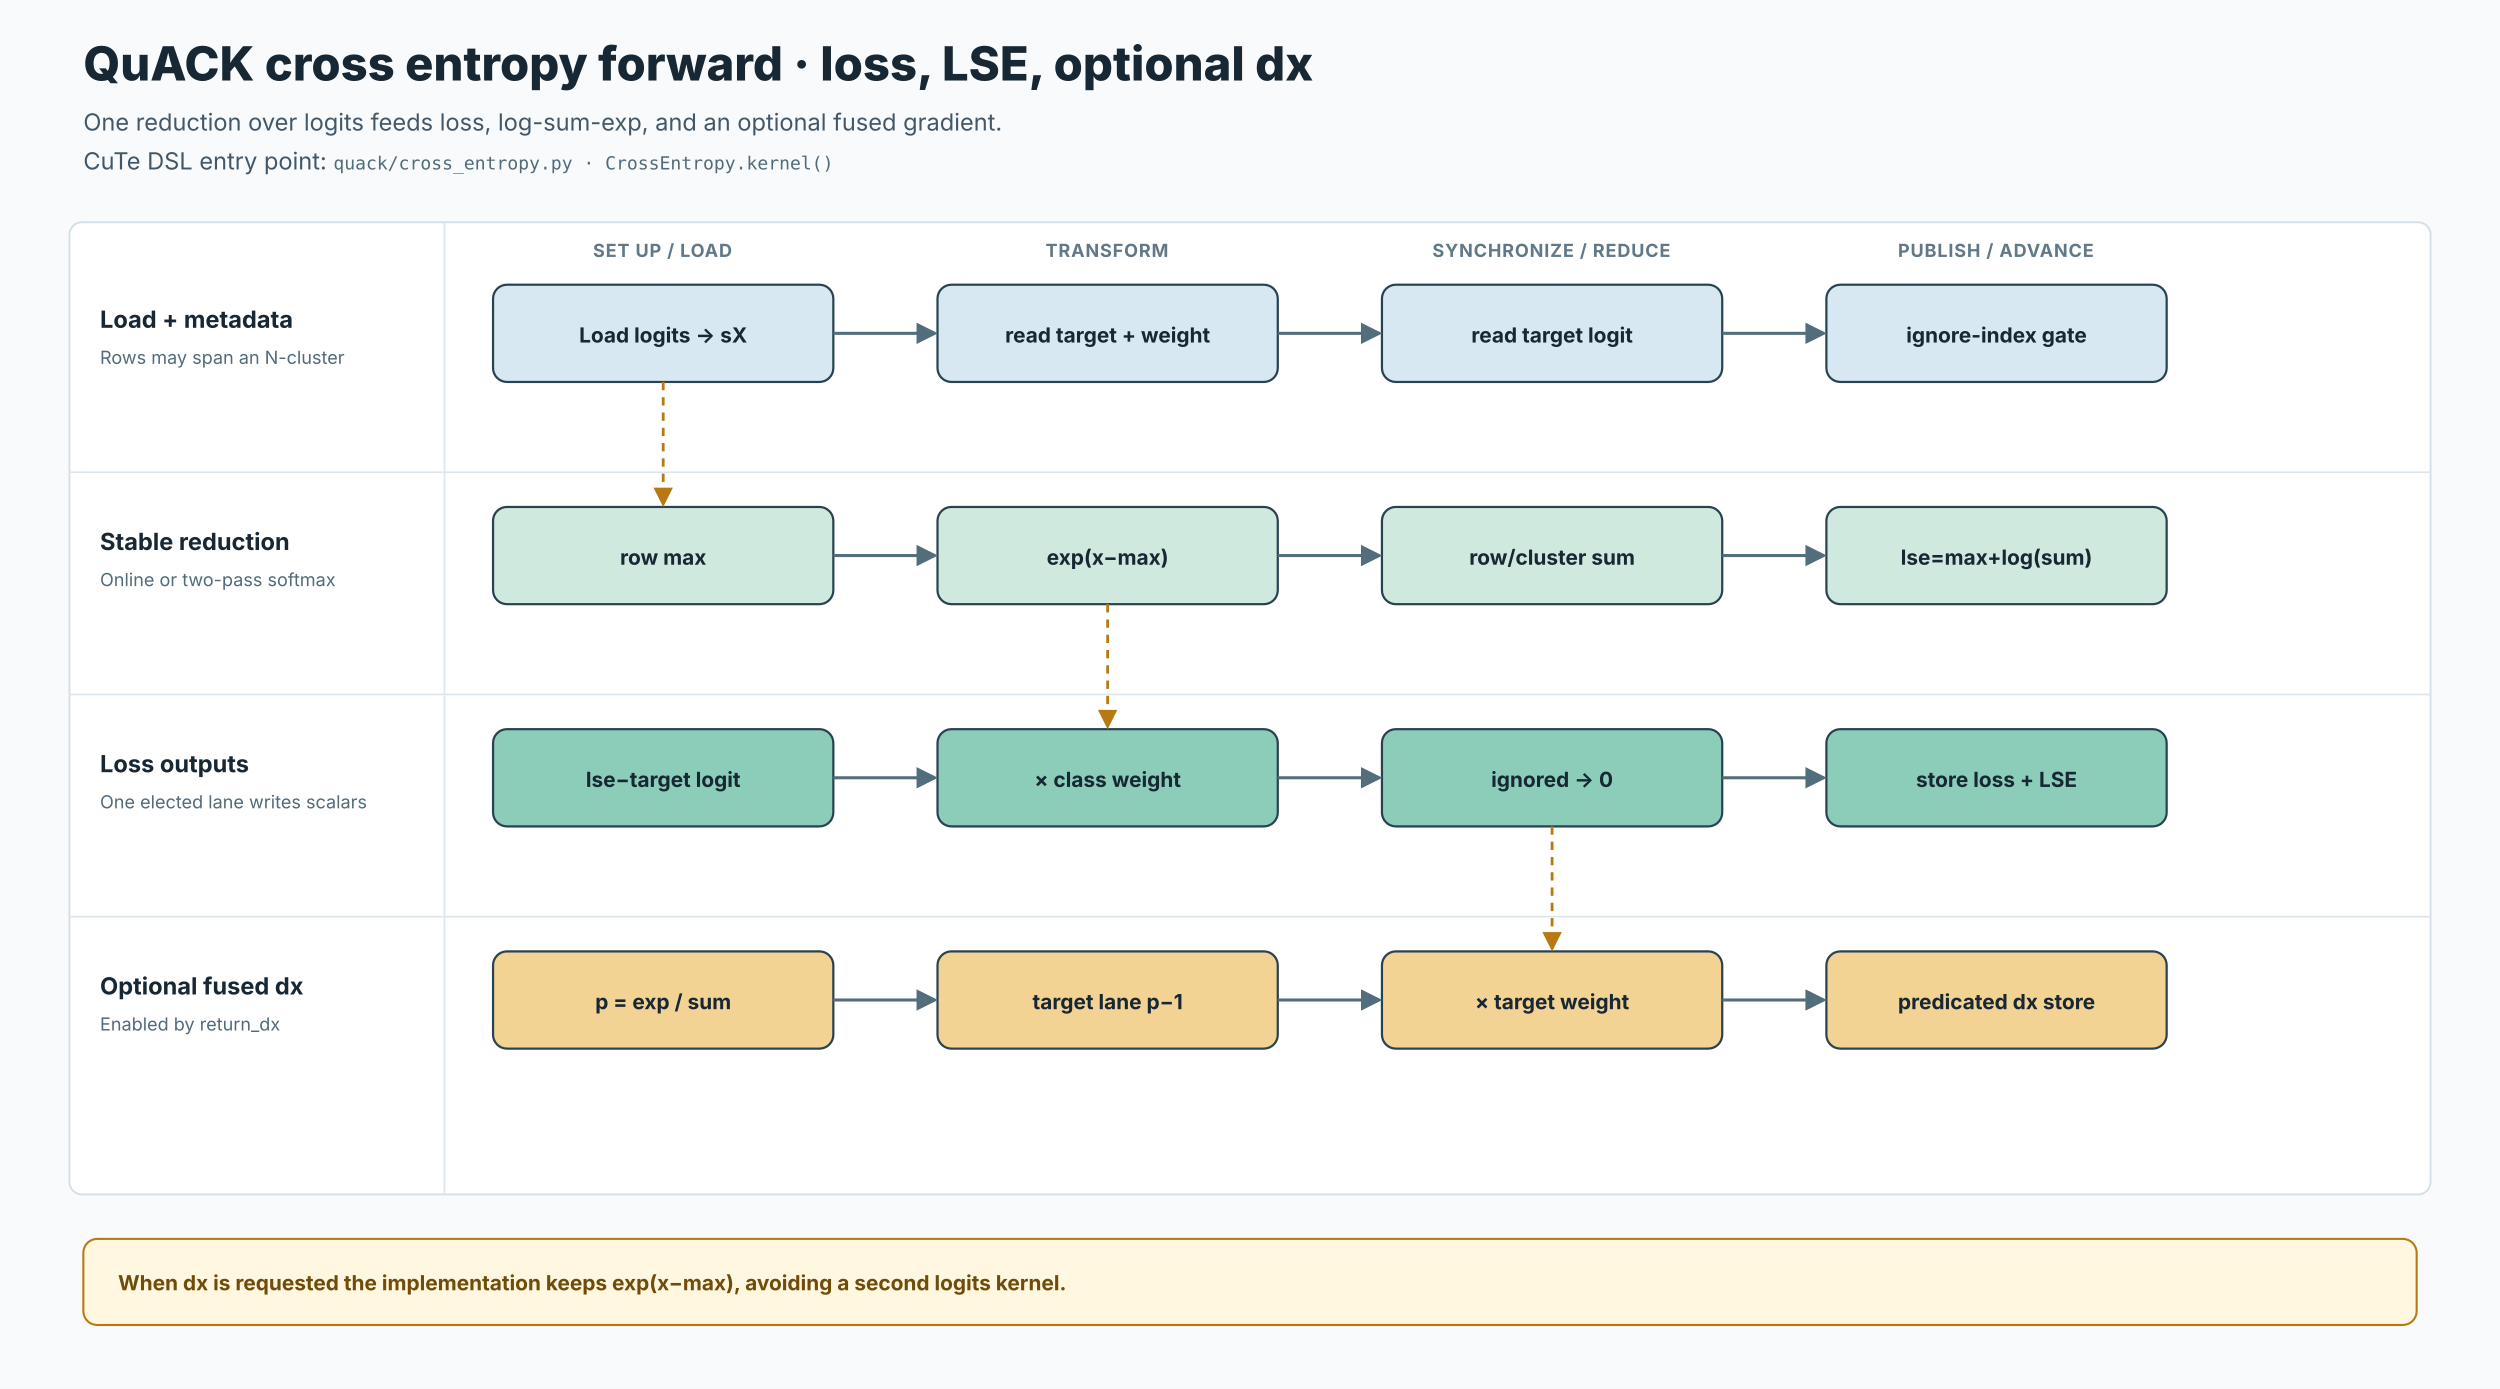
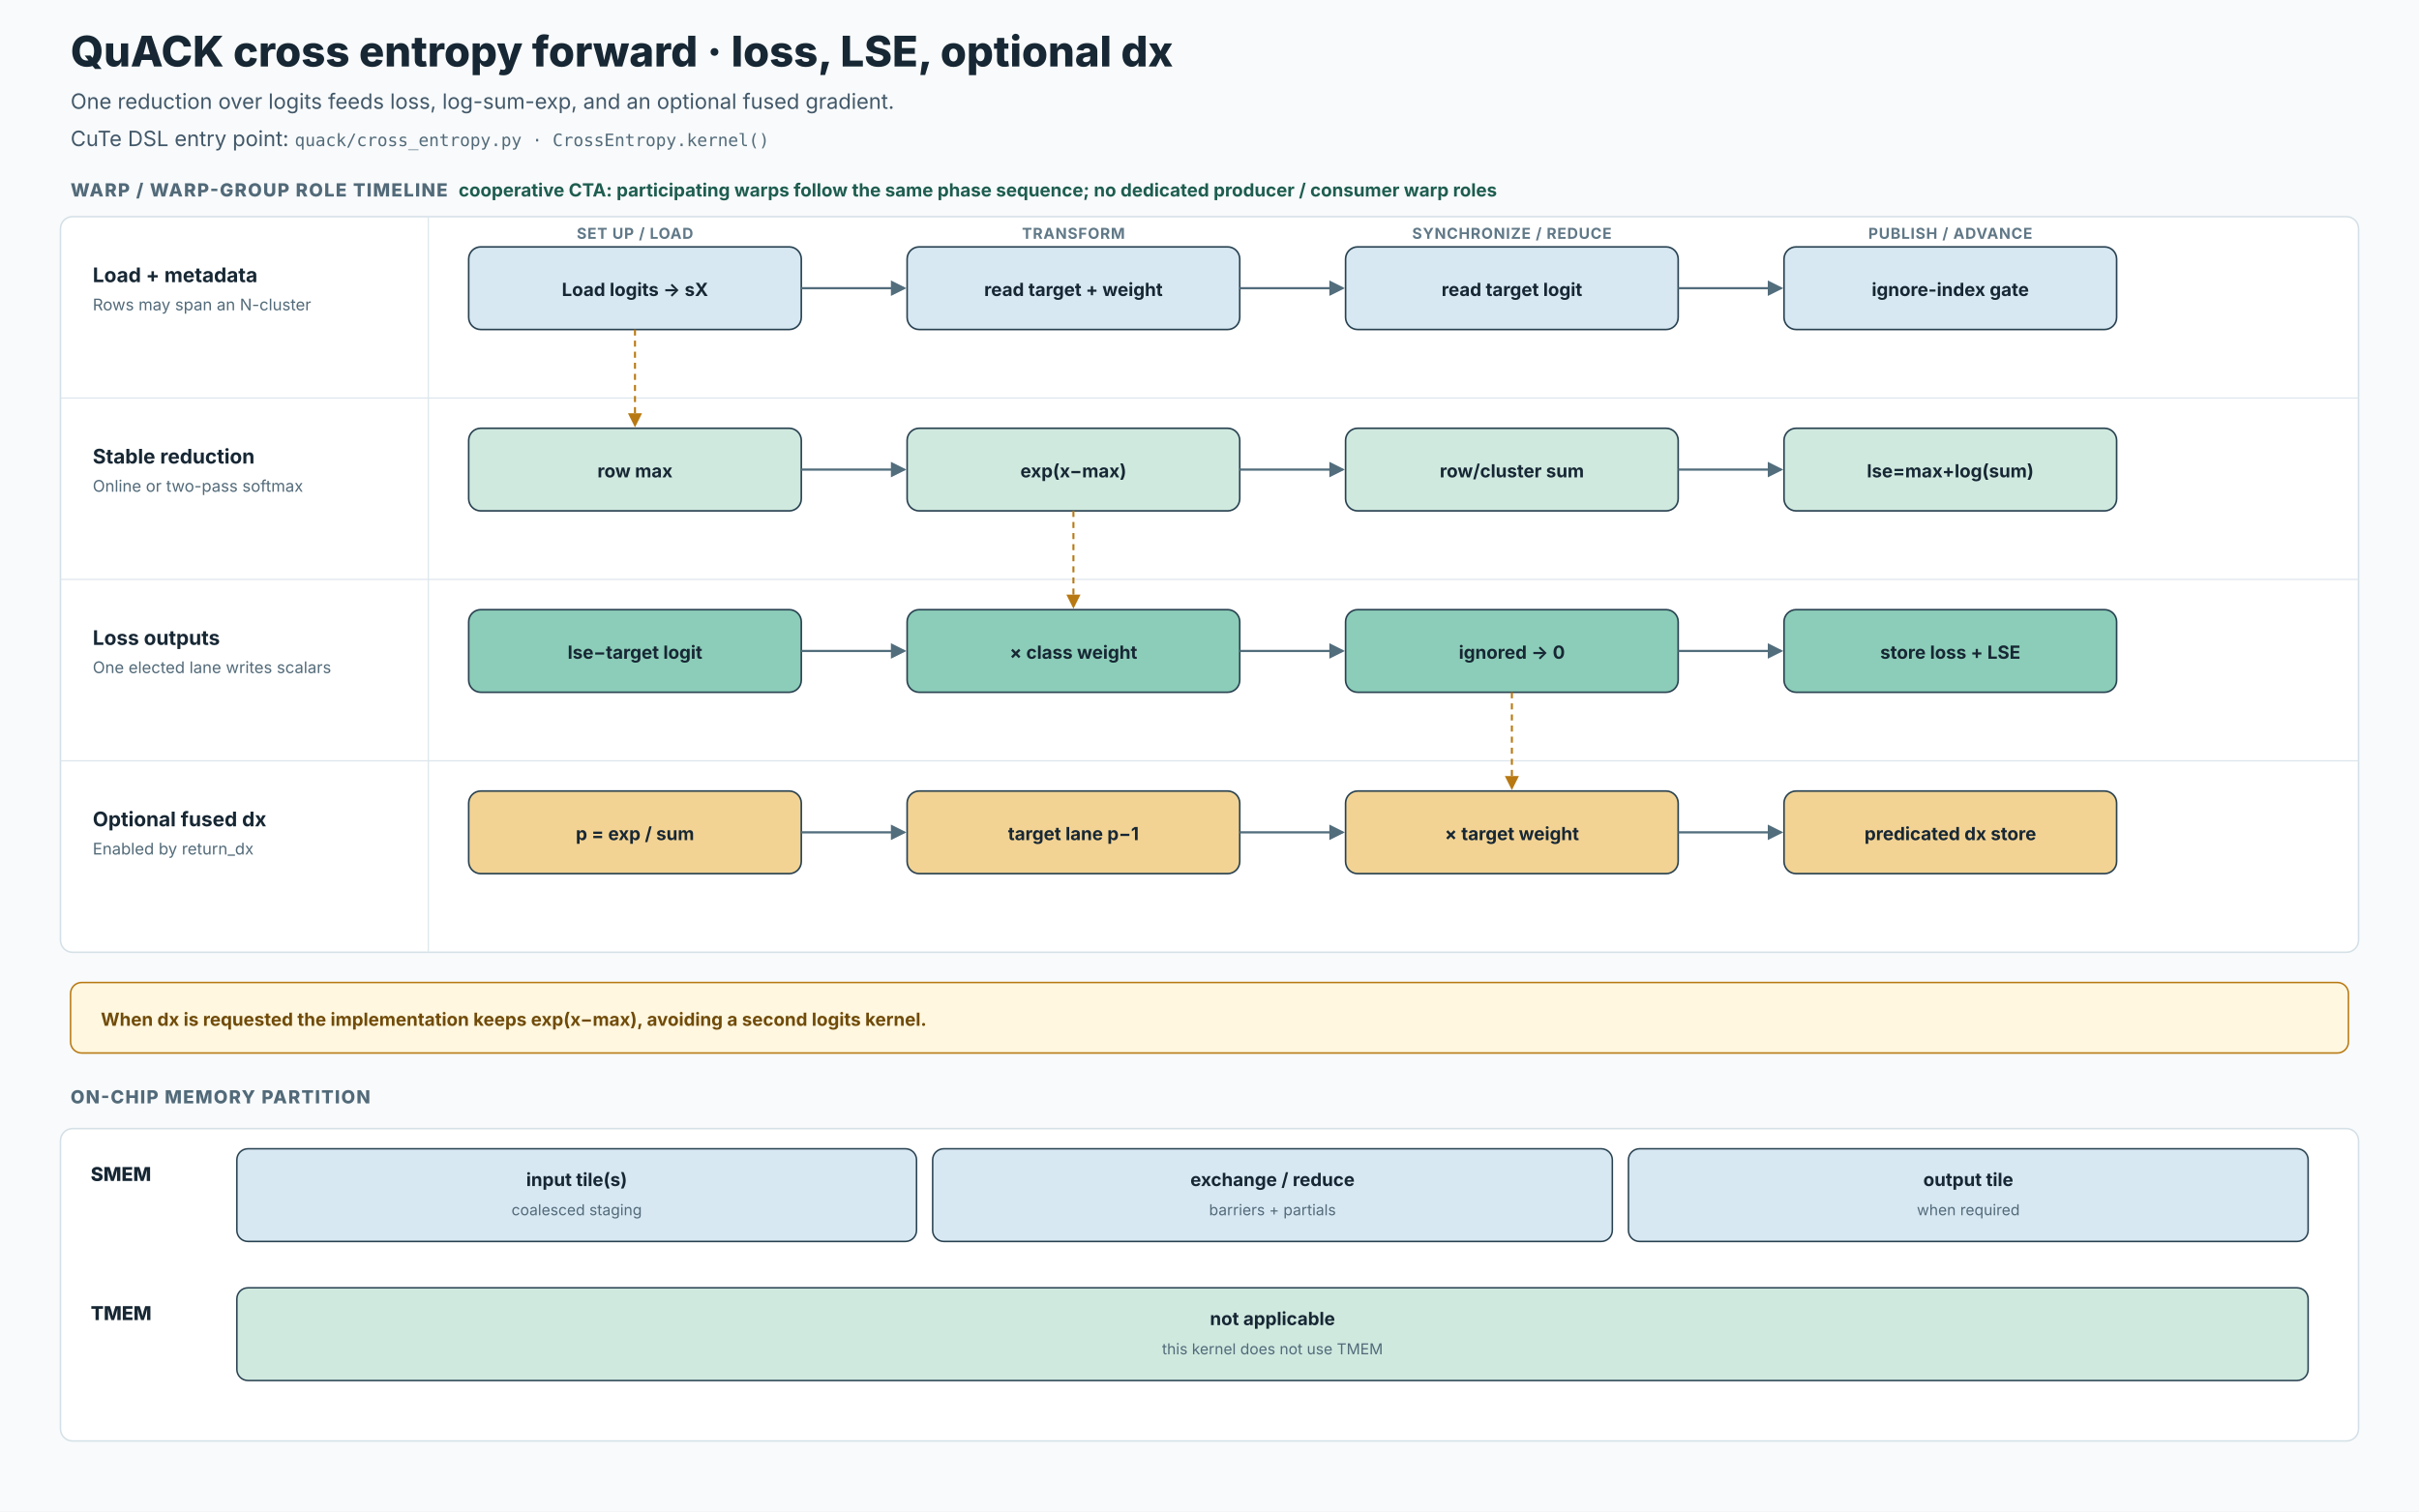
- <svg xmlns="http://www.w3.org/2000/svg" width="1800" height="1000" viewBox="0 0 1800 1000" role="img" aria-labelledby="title desc">
+ <svg xmlns="http://www.w3.org/2000/svg" width="2400" height="1500" viewBox="0 0 2400 1500" role="img" aria-labelledby="title desc">
  <defs>
    <style>
      text { font-family: Inter, ui-sans-serif, system-ui, -apple-system, BlinkMacSystemFont, "Segoe UI", sans-serif; fill: #172734; }
-       .title { font-size: 34px; font-weight: 760; } .subtitle { font-size: 17px; fill: #425869; }
-       .lane { font-size: 17px; font-weight: 730; } .lane-note { font-size: 13px; fill: #526a79; }
-       .phase { font-size: 13px; font-weight: 700; fill: #607887; text-anchor: middle; letter-spacing: .6px; }
-       .box { font-size: 15px; font-weight: 700; text-anchor: middle; dominant-baseline: middle; }
-       .mini { font-size: 12px; font-weight: 650; fill: #425869; text-anchor: middle; dominant-baseline: middle; }
+       .title { font-size: 42px; font-weight: 760; } .subtitle { font-size: 21px; fill: #425869; }
+       .panel-title { font-size: 18px; font-weight: 780; fill: #526a79; letter-spacing: 1.2px; }
+       .lane { font-size: 20px; font-weight: 730; } .lane-note { font-size: 16px; fill: #526a79; }
+       .phase { font-size: 15px; font-weight: 700; fill: #607887; text-anchor: middle; letter-spacing: .7px; }
+       .box { font-size: 18px; font-weight: 700; text-anchor: middle; dominant-baseline: middle; }
+       .mini { font-size: 15px; font-weight: 650; fill: #425869; text-anchor: middle; dominant-baseline: middle; }
      .node { stroke: #294251; stroke-width: 1.6; } .grid { stroke: #dce6ec; stroke-width: 1.2; }
      .arrow { fill: none; stroke: #526d7c; stroke-width: 2.2; marker-end: url(#arrow); }
      .dep { fill: none; stroke: #b87912; stroke-width: 2; stroke-dasharray: 6 5; marker-end: url(#gold); }
-       .note { font-size: 15px; font-weight: 650; fill: #704b09; } .source { font-family: ui-monospace, SFMono-Regular, Menlo, Consolas, monospace; font-size: 13px; fill: #526a79; }
+       .note { font-size: 18px; font-weight: 650; fill: #704b09; } .source { font-family: ui-monospace, SFMono-Regular, Menlo, Consolas, monospace; font-size: 17px; fill: #526a79; }
+       .role-summary { font-size: 18px; font-weight: 680; fill: #1e5d50; }
+       .memory-label { font-size: 19px; font-weight: 760; } .mem-node { stroke: #294251; stroke-width: 1.5; }
+       .mem-name { font-size: 18px; font-weight: 740; text-anchor: middle; } .mem-note { font-size: 15px; fill: #526a79; text-anchor: middle; }
    </style>
    <marker id="arrow" viewBox="0 0 10 10" refX="8.5" refY="5" markerWidth="7" markerHeight="7" orient="auto">
      <path d="M0 0L10 5L0 10Z" fill="#526d7c" />
    </marker>
    <marker id="gold" viewBox="0 0 10 10" refX="8.5" refY="5" markerWidth="7" markerHeight="7" orient="auto">
      <path d="M0 0L10 5L0 10Z" fill="#b87912" />
    </marker>
  </defs>
-   <rect width="1800" height="1000" fill="#f8fafb" />
-   <text class="title" x="60" y="58">QuACK cross entropy forward · loss, LSE, optional dx</text>
-   <text class="subtitle" x="60" y="94">One reduction over logits feeds loss, log-sum-exp, and an optional fused gradient.</text>
-   <text class="subtitle" x="60" y="122">CuTe DSL entry point: <tspan class="source">quack/cross_entropy.py · CrossEntropy.kernel()</tspan>
+   <rect width="2400" height="1500" fill="#f8fafb" />
+   <text class="title" x="70" y="66">QuACK cross entropy forward · loss, LSE, optional dx</text>
+   <text class="subtitle" x="70" y="108">One reduction over logits feeds loss, log-sum-exp, and an optional fused gradient.</text>
+   <text class="subtitle" x="70" y="145">CuTe DSL entry point: <tspan class="source">quack/cross_entropy.py · CrossEntropy.kernel()</tspan>
  </text>
-   <rect x="50" y="160" width="1700" height="700" rx="9" fill="#fff" stroke="#d4e0e7" stroke-width="1.4" />
-   <line class="grid" x1="320" y1="160" x2="320" y2="860" />
-   <line class="grid" x1="50" y1="340" x2="1750" y2="340" />
-   <line class="grid" x1="50" y1="500" x2="1750" y2="500" />
-   <line class="grid" x1="50" y1="660" x2="1750" y2="660" />
-   <text class="phase" x="477" y="185">SET UP / LOAD</text>
-   <text class="phase" x="797" y="185">TRANSFORM</text>
-   <text class="phase" x="1117" y="185">SYNCHRONIZE / REDUCE</text>
-   <text class="phase" x="1437" y="185">PUBLISH / ADVANCE</text>
-   <text class="lane" x="72" y="236">Load + metadata</text>
-   <text class="lane-note" x="72" y="262">Rows may span an N-cluster</text>
-   <rect class="node" x="355" y="205" width="245" height="70" rx="10" fill="#d7e8f2" />
-   <text class="box" x="477.5" y="241">Load logits → sX</text>
-   <rect class="node" x="675" y="205" width="245" height="70" rx="10" fill="#d7e8f2" />
-   <text class="box" x="797.5" y="241">read target + weight</text>
-   <path class="arrow" d="M600 240 H673" />
-   <rect class="node" x="995" y="205" width="245" height="70" rx="10" fill="#d7e8f2" />
-   <text class="box" x="1117.5" y="241">read target logit</text>
-   <path class="arrow" d="M920 240 H993" />
-   <rect class="node" x="1315" y="205" width="245" height="70" rx="10" fill="#d7e8f2" />
-   <text class="box" x="1437.5" y="241">ignore-index gate</text>
-   <path class="arrow" d="M1240 240 H1313" />
-   <text class="lane" x="72" y="396">Stable reduction</text>
-   <text class="lane-note" x="72" y="422">Online or two-pass softmax</text>
-   <rect class="node" x="355" y="365" width="245" height="70" rx="10" fill="#cfe9df" />
-   <text class="box" x="477.5" y="401">row max</text>
-   <rect class="node" x="675" y="365" width="245" height="70" rx="10" fill="#cfe9df" />
-   <text class="box" x="797.5" y="401">exp(x−max)</text>
-   <path class="arrow" d="M600 400 H673" />
-   <rect class="node" x="995" y="365" width="245" height="70" rx="10" fill="#cfe9df" />
-   <text class="box" x="1117.5" y="401">row/cluster sum</text>
-   <path class="arrow" d="M920 400 H993" />
-   <rect class="node" x="1315" y="365" width="245" height="70" rx="10" fill="#cfe9df" />
-   <text class="box" x="1437.5" y="401">lse=max+log(sum)</text>
-   <path class="arrow" d="M1240 400 H1313" />
-   <text class="lane" x="72" y="556">Loss outputs</text>
-   <text class="lane-note" x="72" y="582">One elected lane writes scalars</text>
-   <rect class="node" x="355" y="525" width="245" height="70" rx="10" fill="#8bcdb8" />
-   <text class="box" x="477.5" y="561">lse−target logit</text>
-   <rect class="node" x="675" y="525" width="245" height="70" rx="10" fill="#8bcdb8" />
-   <text class="box" x="797.5" y="561">× class weight</text>
-   <path class="arrow" d="M600 560 H673" />
-   <rect class="node" x="995" y="525" width="245" height="70" rx="10" fill="#8bcdb8" />
-   <text class="box" x="1117.5" y="561">ignored → 0</text>
-   <path class="arrow" d="M920 560 H993" />
-   <rect class="node" x="1315" y="525" width="245" height="70" rx="10" fill="#8bcdb8" />
-   <text class="box" x="1437.5" y="561">store loss + LSE</text>
-   <path class="arrow" d="M1240 560 H1313" />
-   <text class="lane" x="72" y="716">Optional fused dx</text>
-   <text class="lane-note" x="72" y="742">Enabled by return_dx</text>
-   <rect class="node" x="355" y="685" width="245" height="70" rx="10" fill="#f2d394" />
-   <text class="box" x="477.5" y="721">p = exp / sum</text>
-   <rect class="node" x="675" y="685" width="245" height="70" rx="10" fill="#f2d394" />
-   <text class="box" x="797.5" y="721">target lane p−1</text>
-   <path class="arrow" d="M600 720 H673" />
-   <rect class="node" x="995" y="685" width="245" height="70" rx="10" fill="#f2d394" />
-   <text class="box" x="1117.5" y="721">× target weight</text>
-   <path class="arrow" d="M920 720 H993" />
-   <rect class="node" x="1315" y="685" width="245" height="70" rx="10" fill="#f2d394" />
-   <text class="box" x="1437.5" y="721">predicated dx store</text>
-   <path class="arrow" d="M1240 720 H1313" />
-   <path class="dep" d="M477.5 275 V363" />
-   <path class="dep" d="M797.5 435 V523" />
-   <path class="dep" d="M1117.5 595 V683" />
-   <rect x="60" y="892" width="1680" height="62" rx="10" fill="#fff7df" stroke="#b87912" stroke-width="1.5" />
-   <text class="note" x="85" y="929">When dx is requested the implementation keeps exp(x−max), avoiding a second logits kernel.</text>
+   <text class="panel-title" x="70" y="195">WARP / WARP-GROUP ROLE TIMELINE</text>
+   <text class="role-summary" x="455" y="195">cooperative CTA: participating warps follow the same phase sequence; no dedicated producer / consumer warp roles</text>
+   <rect x="60" y="215" width="2280" height="730" rx="12" fill="#fff" stroke="#d4e0e7" stroke-width="1.5" />
+   <line class="grid" x1="425" y1="215" x2="425" y2="945" />
+   <line class="grid" x1="60" y1="395" x2="2340" y2="395" />
+   <line class="grid" x1="60" y1="575" x2="2340" y2="575" />
+   <line class="grid" x1="60" y1="755" x2="2340" y2="755" />
+   <text class="phase" x="630" y="237">SET UP / LOAD</text>
+   <text class="phase" x="1065" y="237">TRANSFORM</text>
+   <text class="phase" x="1500" y="237">SYNCHRONIZE / REDUCE</text>
+   <text class="phase" x="1935" y="237">PUBLISH / ADVANCE</text>
+   <text class="lane" x="92" y="280">Load + metadata</text>
+   <text class="lane-note" x="92" y="308">Rows may span an N-cluster</text>
+   <rect class="node" x="465" y="245" width="330" height="82" rx="12" fill="#d7e8f2" />
+   <text class="box" x="630" y="287">Load logits → sX</text>
+   <rect class="node" x="900" y="245" width="330" height="82" rx="12" fill="#d7e8f2" />
+   <text class="box" x="1065" y="287">read target + weight</text>
+   <path class="arrow" d="M795 286 H897" />
+   <rect class="node" x="1335" y="245" width="330" height="82" rx="12" fill="#d7e8f2" />
+   <text class="box" x="1500" y="287">read target logit</text>
+   <path class="arrow" d="M1230 286 H1332" />
+   <rect class="node" x="1770" y="245" width="330" height="82" rx="12" fill="#d7e8f2" />
+   <text class="box" x="1935" y="287">ignore-index gate</text>
+   <path class="arrow" d="M1665 286 H1767" />
+   <text class="lane" x="92" y="460">Stable reduction</text>
+   <text class="lane-note" x="92" y="488">Online or two-pass softmax</text>
+   <rect class="node" x="465" y="425" width="330" height="82" rx="12" fill="#cfe9df" />
+   <text class="box" x="630" y="467">row max</text>
+   <rect class="node" x="900" y="425" width="330" height="82" rx="12" fill="#cfe9df" />
+   <text class="box" x="1065" y="467">exp(x−max)</text>
+   <path class="arrow" d="M795 466 H897" />
+   <rect class="node" x="1335" y="425" width="330" height="82" rx="12" fill="#cfe9df" />
+   <text class="box" x="1500" y="467">row/cluster sum</text>
+   <path class="arrow" d="M1230 466 H1332" />
+   <rect class="node" x="1770" y="425" width="330" height="82" rx="12" fill="#cfe9df" />
+   <text class="box" x="1935" y="467">lse=max+log(sum)</text>
+   <path class="arrow" d="M1665 466 H1767" />
+   <text class="lane" x="92" y="640">Loss outputs</text>
+   <text class="lane-note" x="92" y="668">One elected lane writes scalars</text>
+   <rect class="node" x="465" y="605" width="330" height="82" rx="12" fill="#8bcdb8" />
+   <text class="box" x="630" y="647">lse−target logit</text>
+   <rect class="node" x="900" y="605" width="330" height="82" rx="12" fill="#8bcdb8" />
+   <text class="box" x="1065" y="647">× class weight</text>
+   <path class="arrow" d="M795 646 H897" />
+   <rect class="node" x="1335" y="605" width="330" height="82" rx="12" fill="#8bcdb8" />
+   <text class="box" x="1500" y="647">ignored → 0</text>
+   <path class="arrow" d="M1230 646 H1332" />
+   <rect class="node" x="1770" y="605" width="330" height="82" rx="12" fill="#8bcdb8" />
+   <text class="box" x="1935" y="647">store loss + LSE</text>
+   <path class="arrow" d="M1665 646 H1767" />
+   <text class="lane" x="92" y="820">Optional fused dx</text>
+   <text class="lane-note" x="92" y="848">Enabled by return_dx</text>
+   <rect class="node" x="465" y="785" width="330" height="82" rx="12" fill="#f2d394" />
+   <text class="box" x="630" y="827">p = exp / sum</text>
+   <rect class="node" x="900" y="785" width="330" height="82" rx="12" fill="#f2d394" />
+   <text class="box" x="1065" y="827">target lane p−1</text>
+   <path class="arrow" d="M795 826 H897" />
+   <rect class="node" x="1335" y="785" width="330" height="82" rx="12" fill="#f2d394" />
+   <text class="box" x="1500" y="827">× target weight</text>
+   <path class="arrow" d="M1230 826 H1332" />
+   <rect class="node" x="1770" y="785" width="330" height="82" rx="12" fill="#f2d394" />
+   <text class="box" x="1935" y="827">predicated dx store</text>
+   <path class="arrow" d="M1665 826 H1767" />
+   <path class="dep" d="M630 327 V422" />
+   <path class="dep" d="M1065 507 V602" />
+   <path class="dep" d="M1500 687 V782" />
+   <rect x="70" y="975" width="2260" height="70" rx="11" fill="#fff7df" stroke="#b87912" stroke-width="1.5" />
+   <text class="note" x="100" y="1018">When dx is requested the implementation keeps exp(x−max), avoiding a second logits kernel.</text>
+   <text class="panel-title" x="70" y="1095">ON-CHIP MEMORY PARTITION</text>
+   <rect x="60" y="1120" width="2280" height="310" rx="12" fill="#fff" stroke="#d4e0e7" stroke-width="1.5" />
+   <text class="memory-label" x="90" y="1172">SMEM</text>
+   <rect class="mem-node" x="235.0" y="1140" width="674.333" height="92" rx="11" fill="#d7e8f2" />
+   <text class="mem-name" x="572.167" y="1177">input tile(s)</text>
+   <text class="mem-note" x="572.167" y="1206">coalesced staging</text>
+   <rect class="mem-node" x="925.333" y="1140" width="674.333" height="92" rx="11" fill="#d7e8f2" />
+   <text class="mem-name" x="1262.5" y="1177">exchange / reduce</text>
+   <text class="mem-note" x="1262.5" y="1206">barriers + partials</text>
+   <rect class="mem-node" x="1615.667" y="1140" width="674.333" height="92" rx="11" fill="#d7e8f2" />
+   <text class="mem-name" x="1952.833" y="1177">output tile</text>
+   <text class="mem-note" x="1952.833" y="1206">when required</text>
+   <text class="memory-label" x="90" y="1310">TMEM</text>
+   <rect class="mem-node" x="235.0" y="1278" width="2055.0" height="92" rx="11" fill="#cfe9df" />
+   <text class="mem-name" x="1262.5" y="1315">not applicable</text>
+   <text class="mem-note" x="1262.5" y="1344">this kernel does not use TMEM</text>
</svg>
